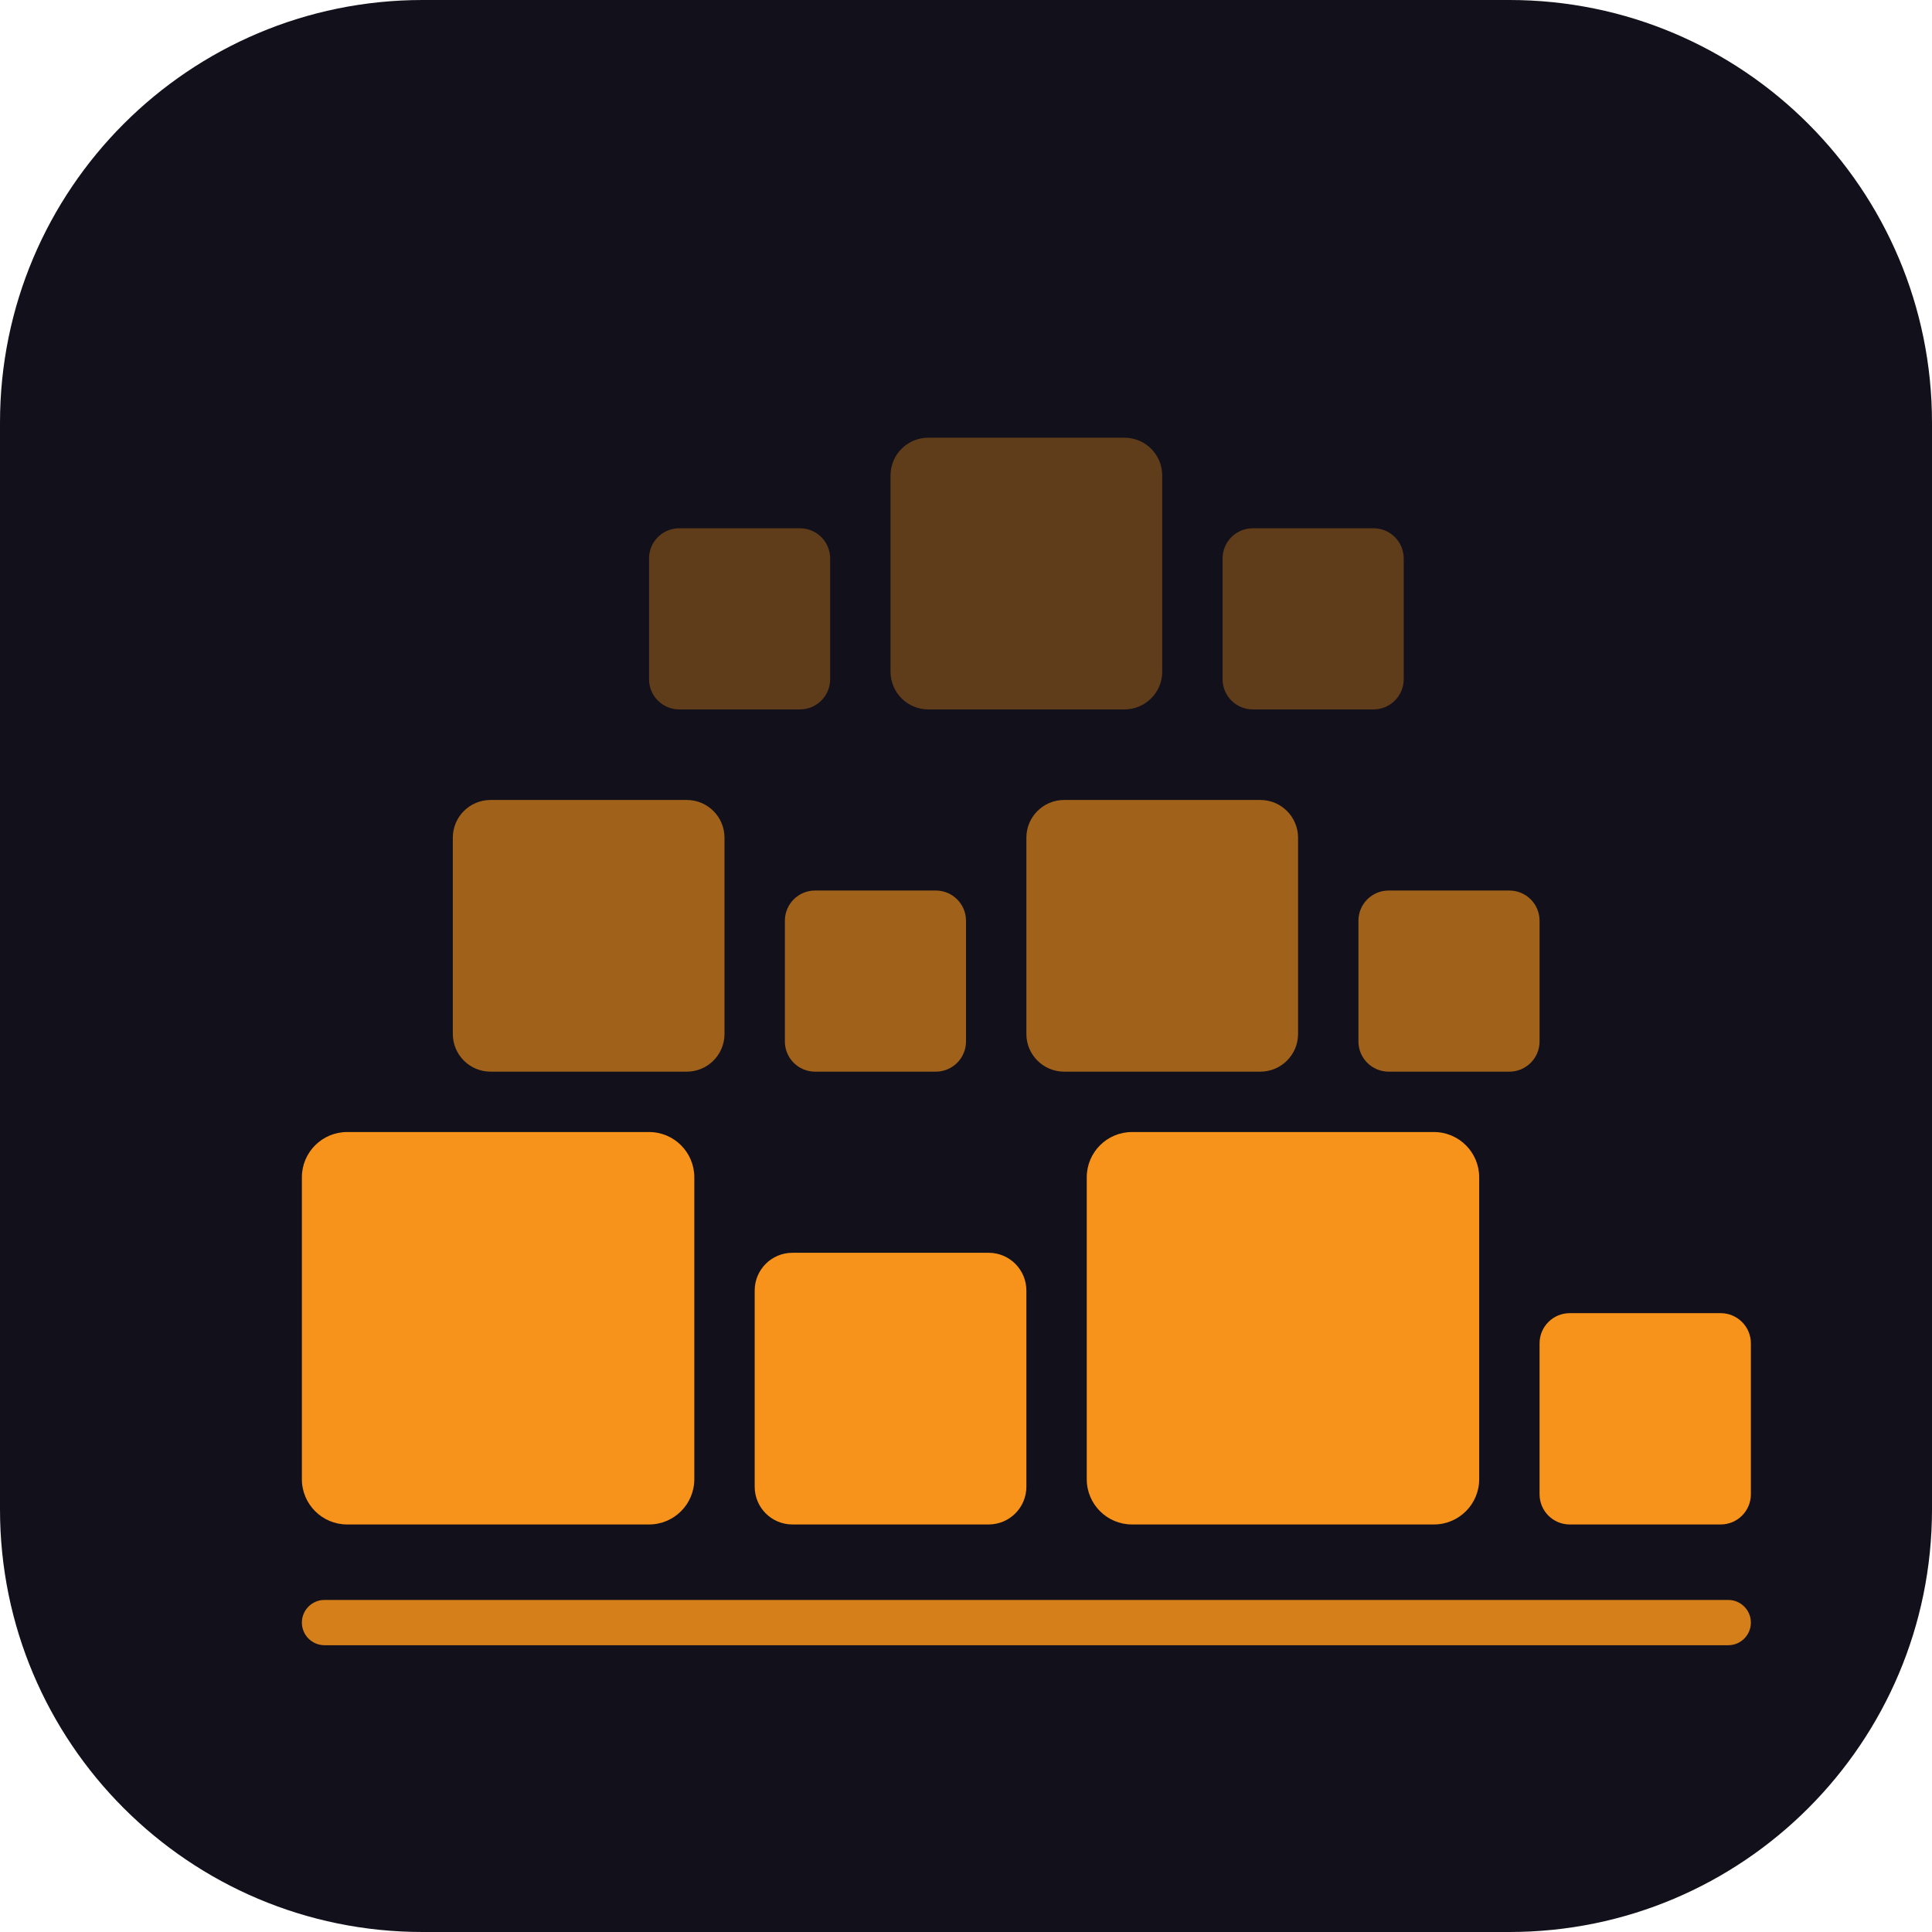
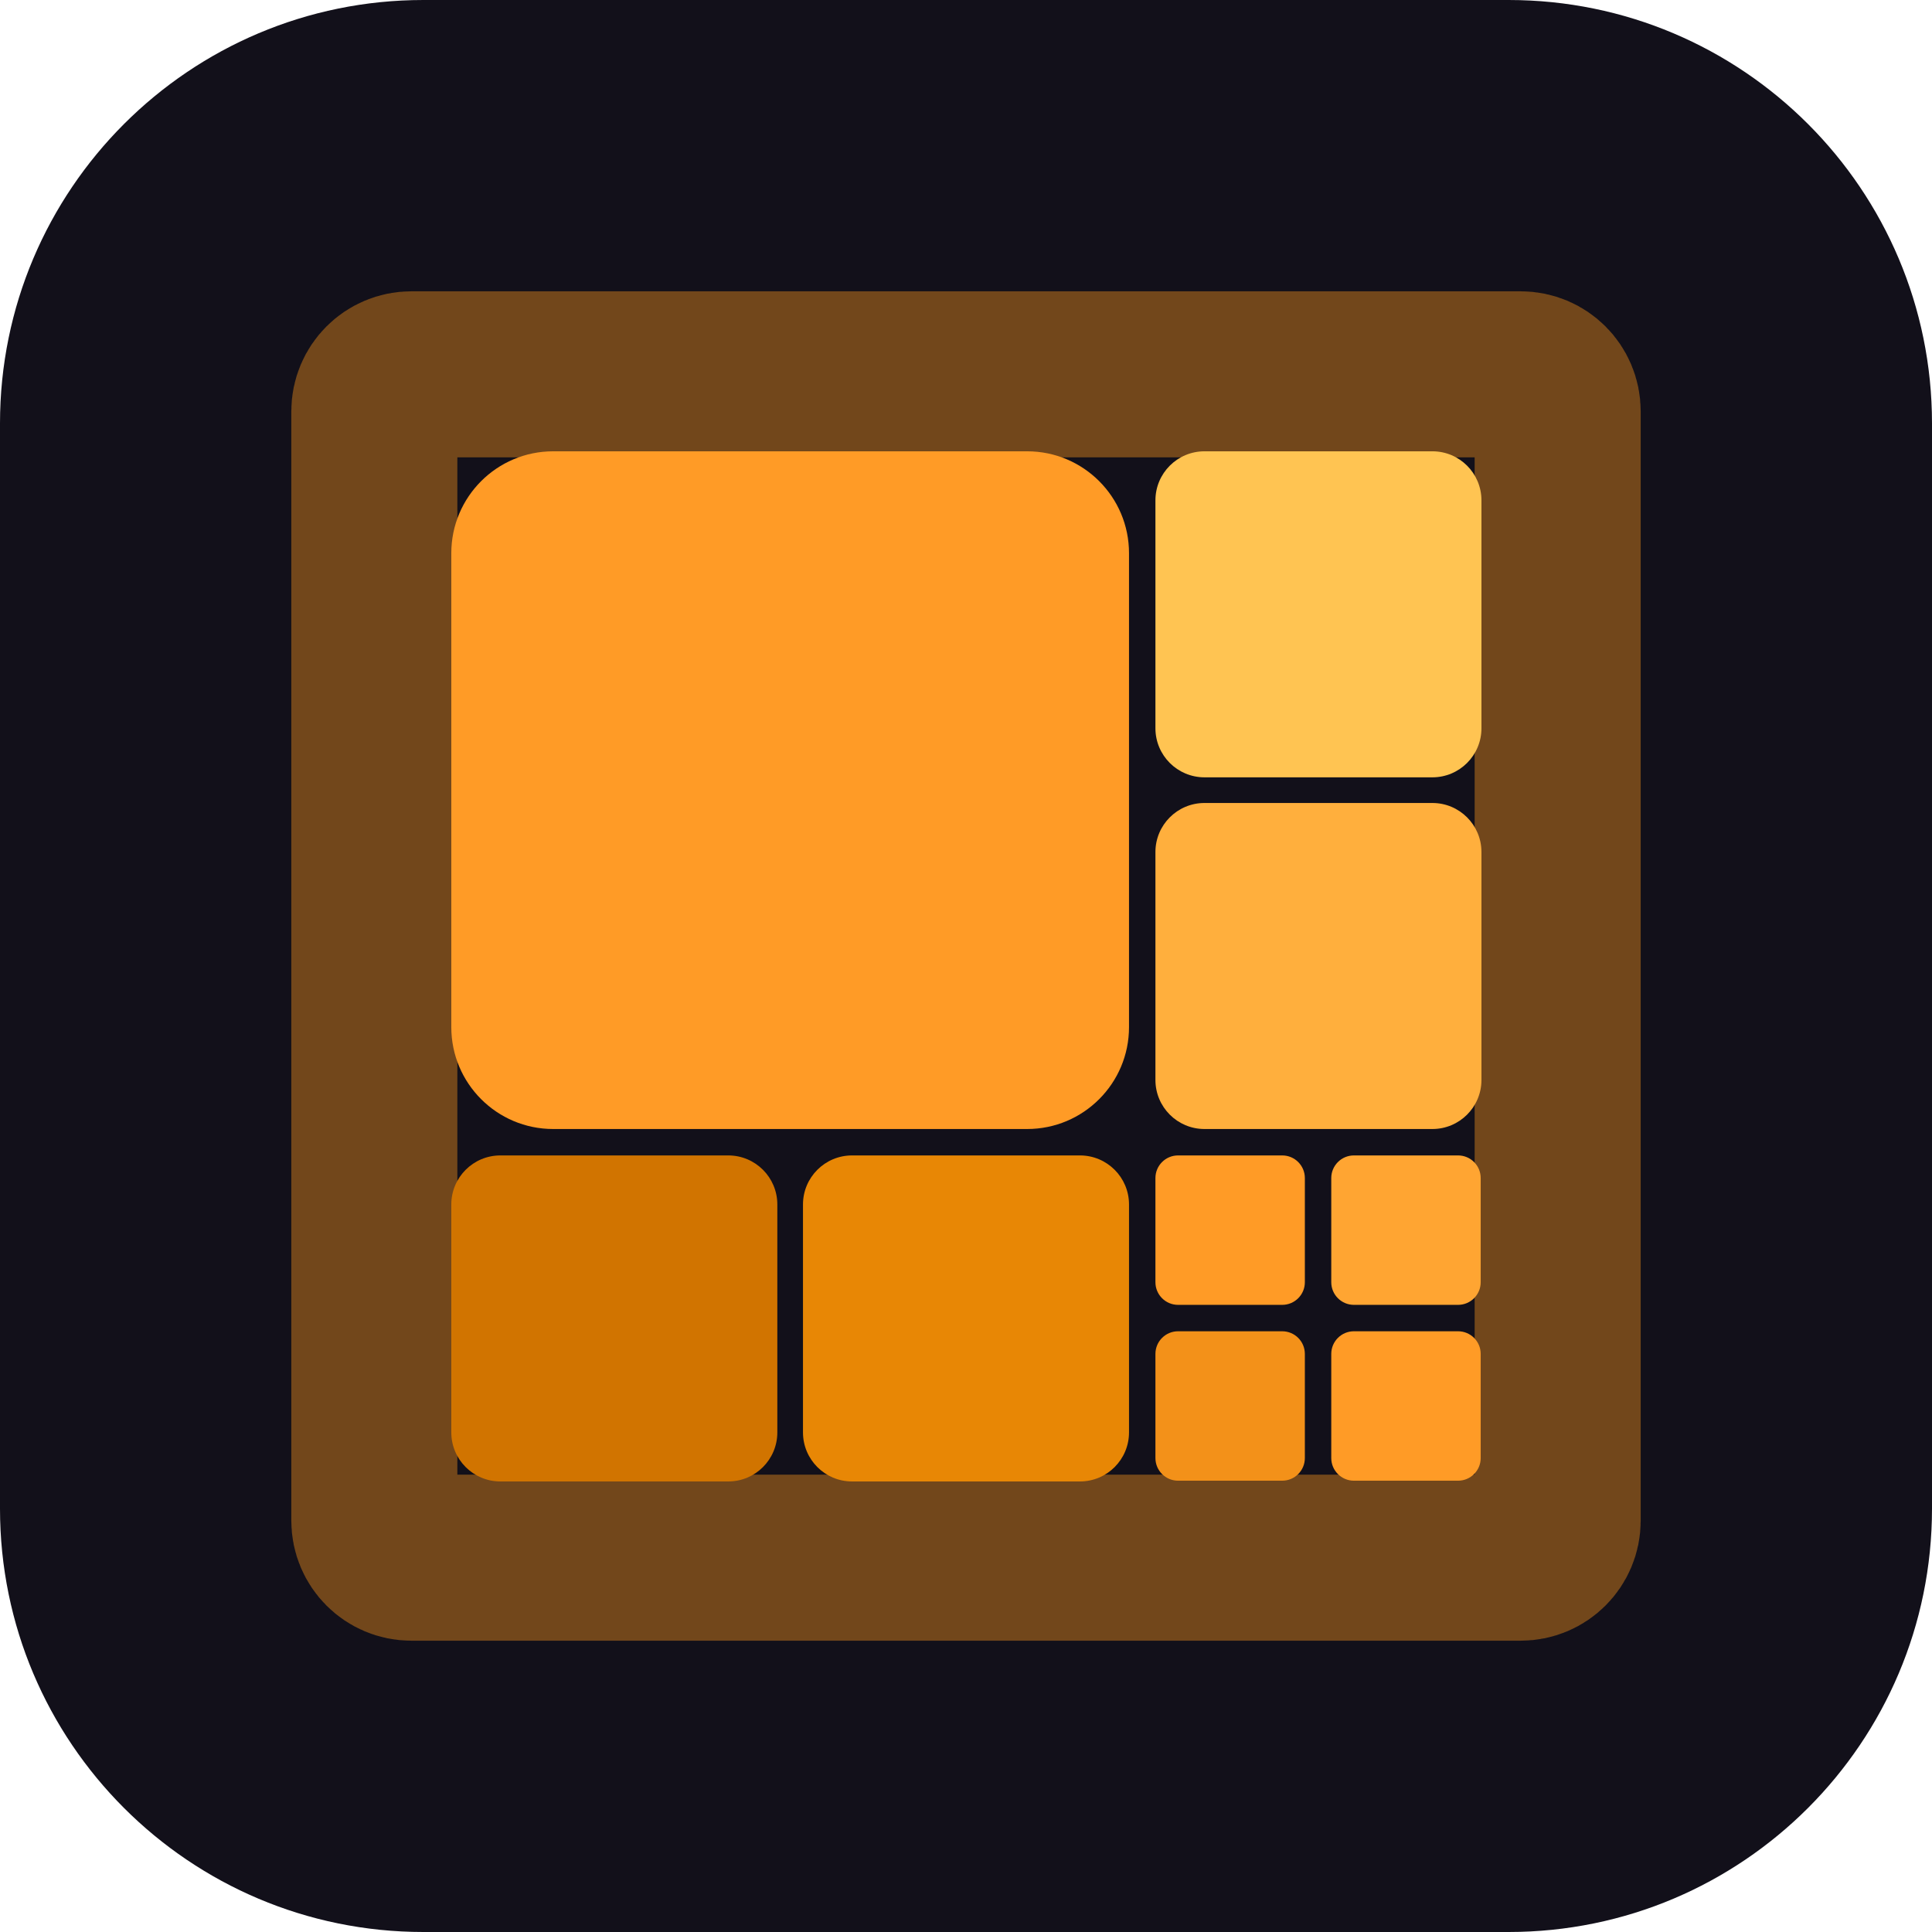
<svg xmlns="http://www.w3.org/2000/svg" width="256" height="256" viewBox="0 0 256 256">
-   <rect width="256" height="256" rx="56" fill="#12101a" />
-   <g fill="#f7931a">
-     <rect x="40" y="150" width="52" height="52" rx="6" />
-     <rect x="100" y="166" width="36" height="36" rx="5" />
-     <rect x="144" y="150" width="52" height="52" rx="6" />
-     <rect x="204" y="174" width="28" height="28" rx="4" />
-   </g>
-   <g fill="#f7931a" opacity="0.62">
-     <rect x="60" y="106" width="36" height="36" rx="5" />
-     <rect x="104" y="118" width="24" height="24" rx="4" />
-     <rect x="136" y="106" width="36" height="36" rx="5" />
-     <rect x="180" y="118" width="24" height="24" rx="4" />
-   </g>
-   <g fill="#f7931a" opacity="0.34">
-     <rect x="86" y="70" width="24" height="24" rx="4" />
-     <rect x="118" y="58" width="36" height="36" rx="5" />
-     <rect x="162" y="70" width="24" height="24" rx="4" />
-   </g>
-   <rect x="40" y="212" width="192" height="6" rx="3" fill="#f7931a" opacity="0.85" />
+   <rect width="256" height="256" rx="56.1" fill="#12101a" />
+   <rect x="49.6" y="49.6" width="156.8" height="156.8" rx="4.9" fill="none" stroke="#f7941d" stroke-width="22.0" opacity="0.42" />
+   <rect x="59.8" y="59.8" width="89.8" height="89.8" rx="13.5" fill="#ff9b26" />
+   <rect x="153.1" y="59.8" width="43.2" height="43.2" rx="6.5" fill="#ffc452" />
+   <rect x="153.1" y="106.4" width="43.2" height="43.2" rx="6.5" fill="#ffaf3d" />
+   <rect x="59.8" y="153.1" width="43.2" height="43.2" rx="6.5" fill="#d17400" />
+   <rect x="106.4" y="153.1" width="43.2" height="43.2" rx="6.5" fill="#e88705" />
+   <rect x="153.1" y="153.1" width="19.8" height="19.8" rx="3.0" fill="#ff9b26" />
+   <rect x="176.4" y="153.1" width="19.8" height="19.8" rx="3.0" fill="#ffa532" />
+   <rect x="153.1" y="176.4" width="19.8" height="19.8" rx="3.0" fill="#f39119" />
+   <rect x="176.4" y="176.4" width="19.8" height="19.8" rx="3.0" fill="#ff9b26" />
</svg>
